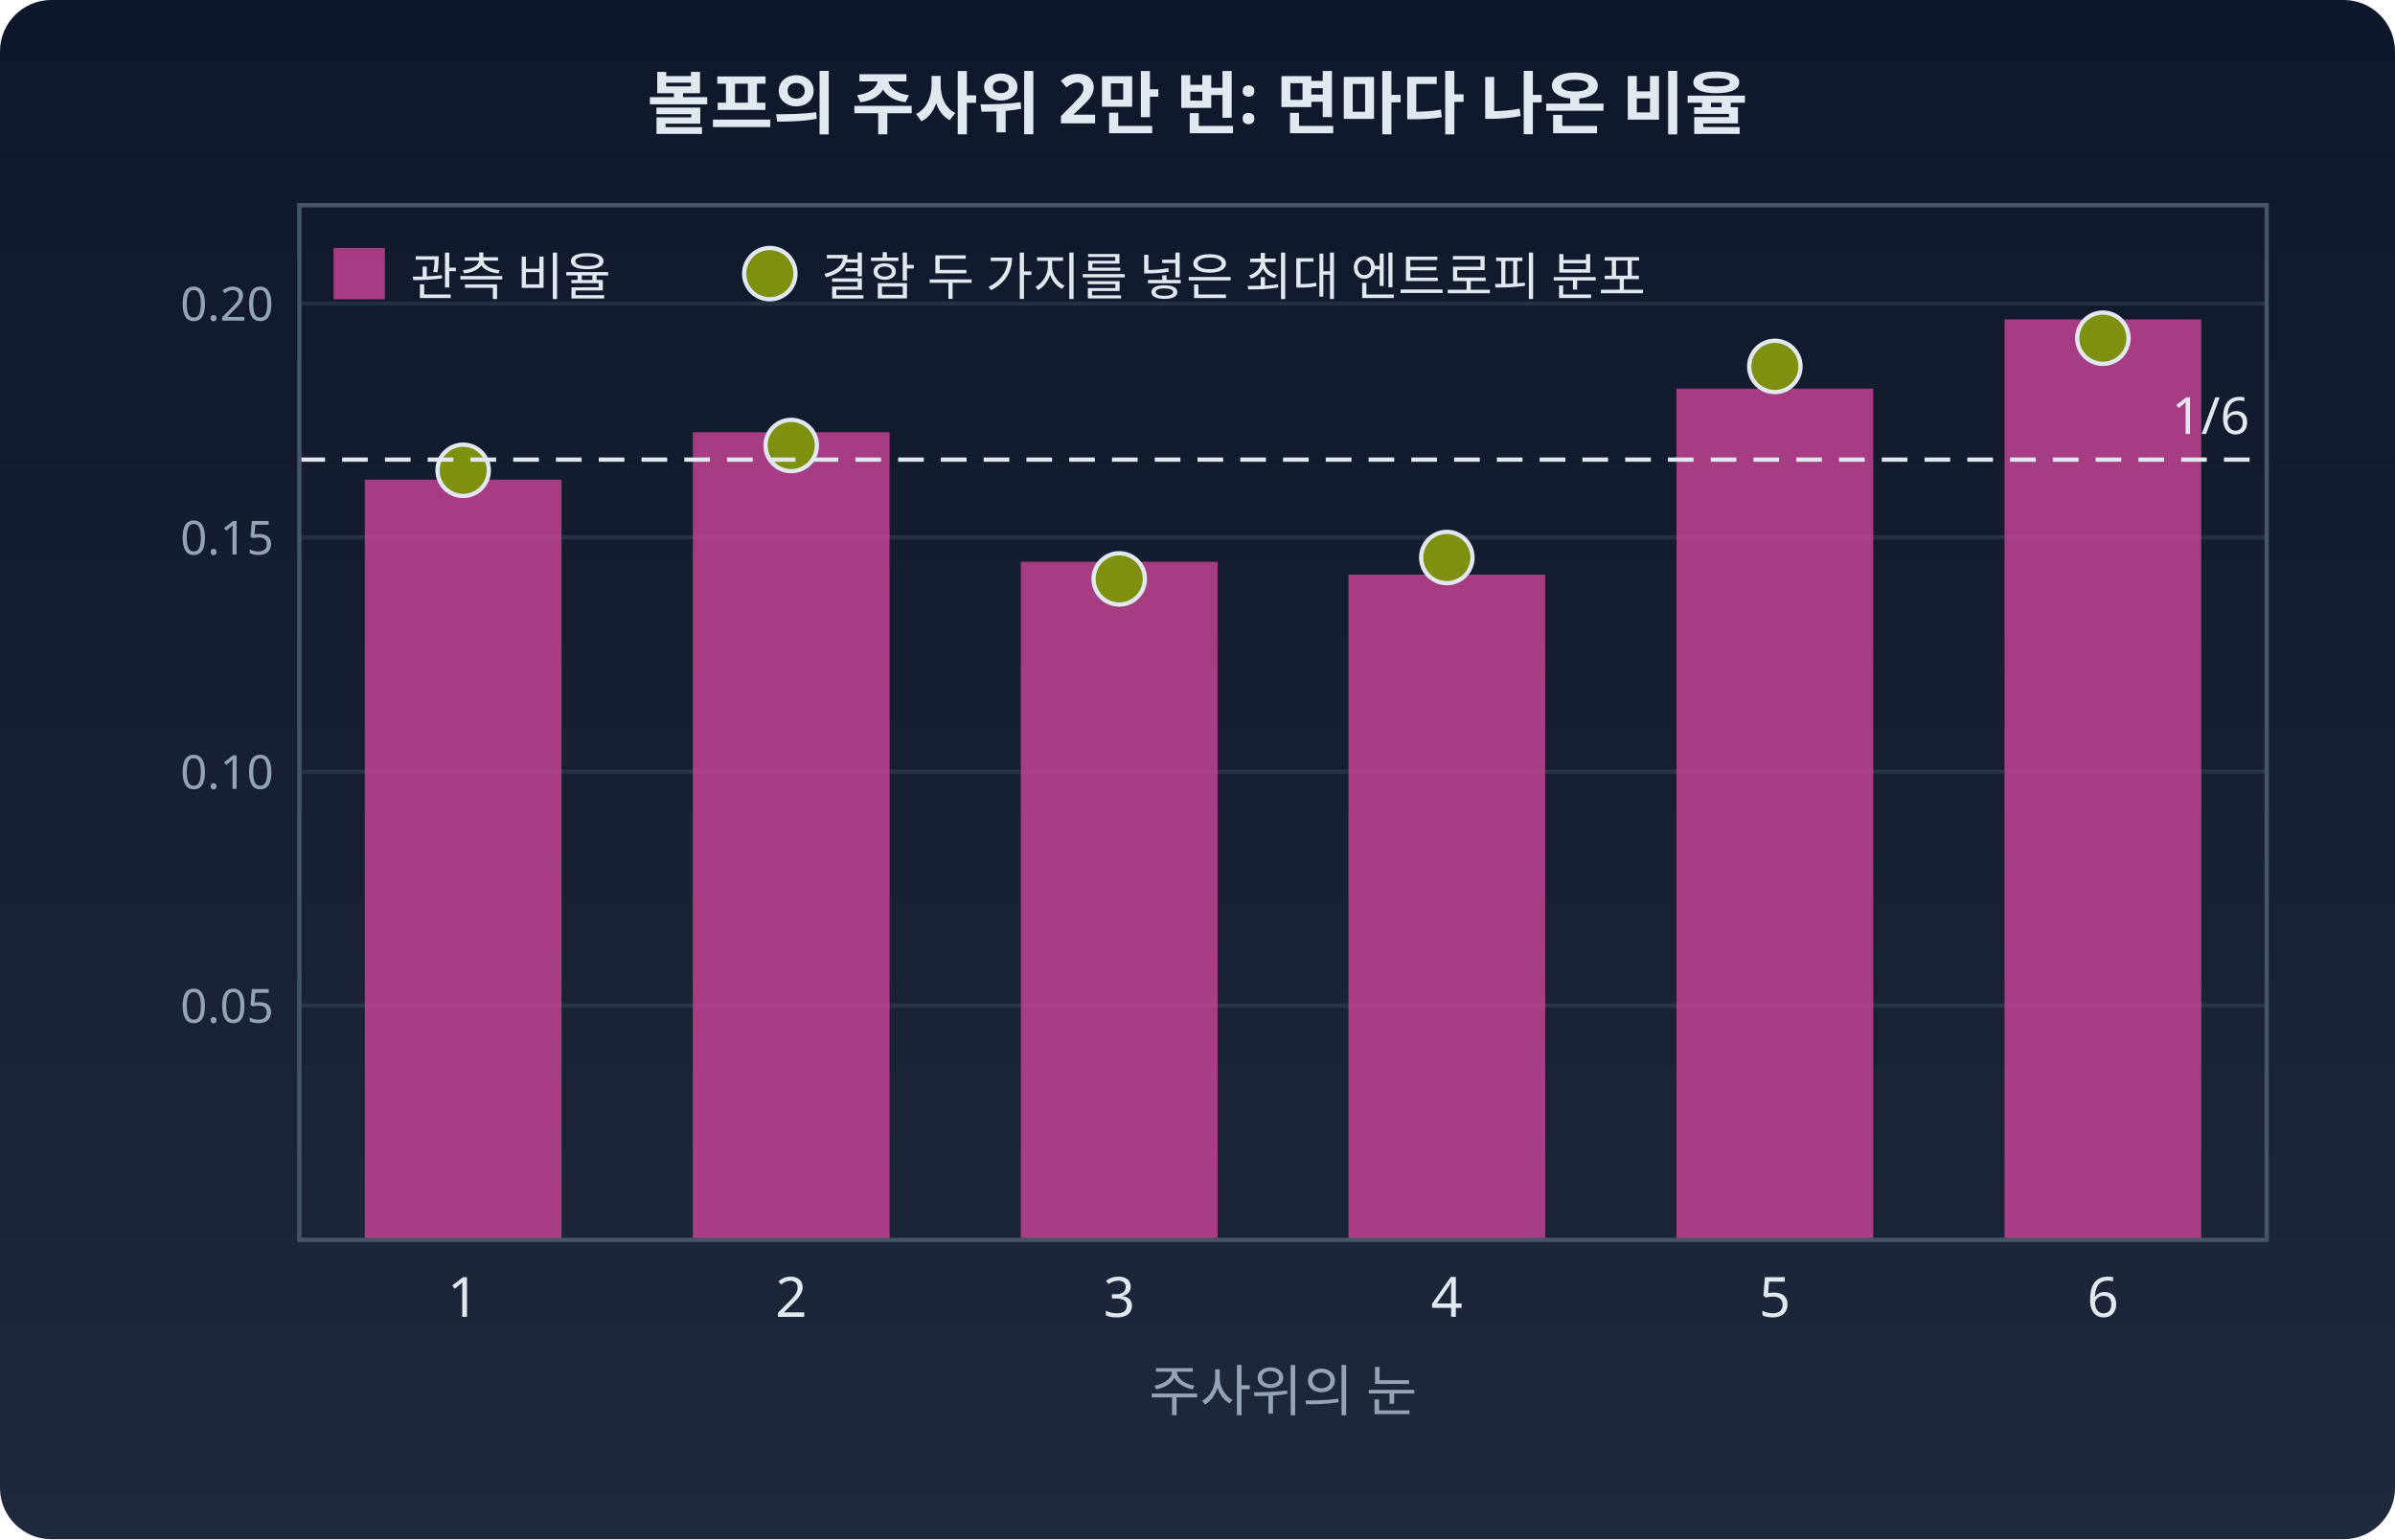
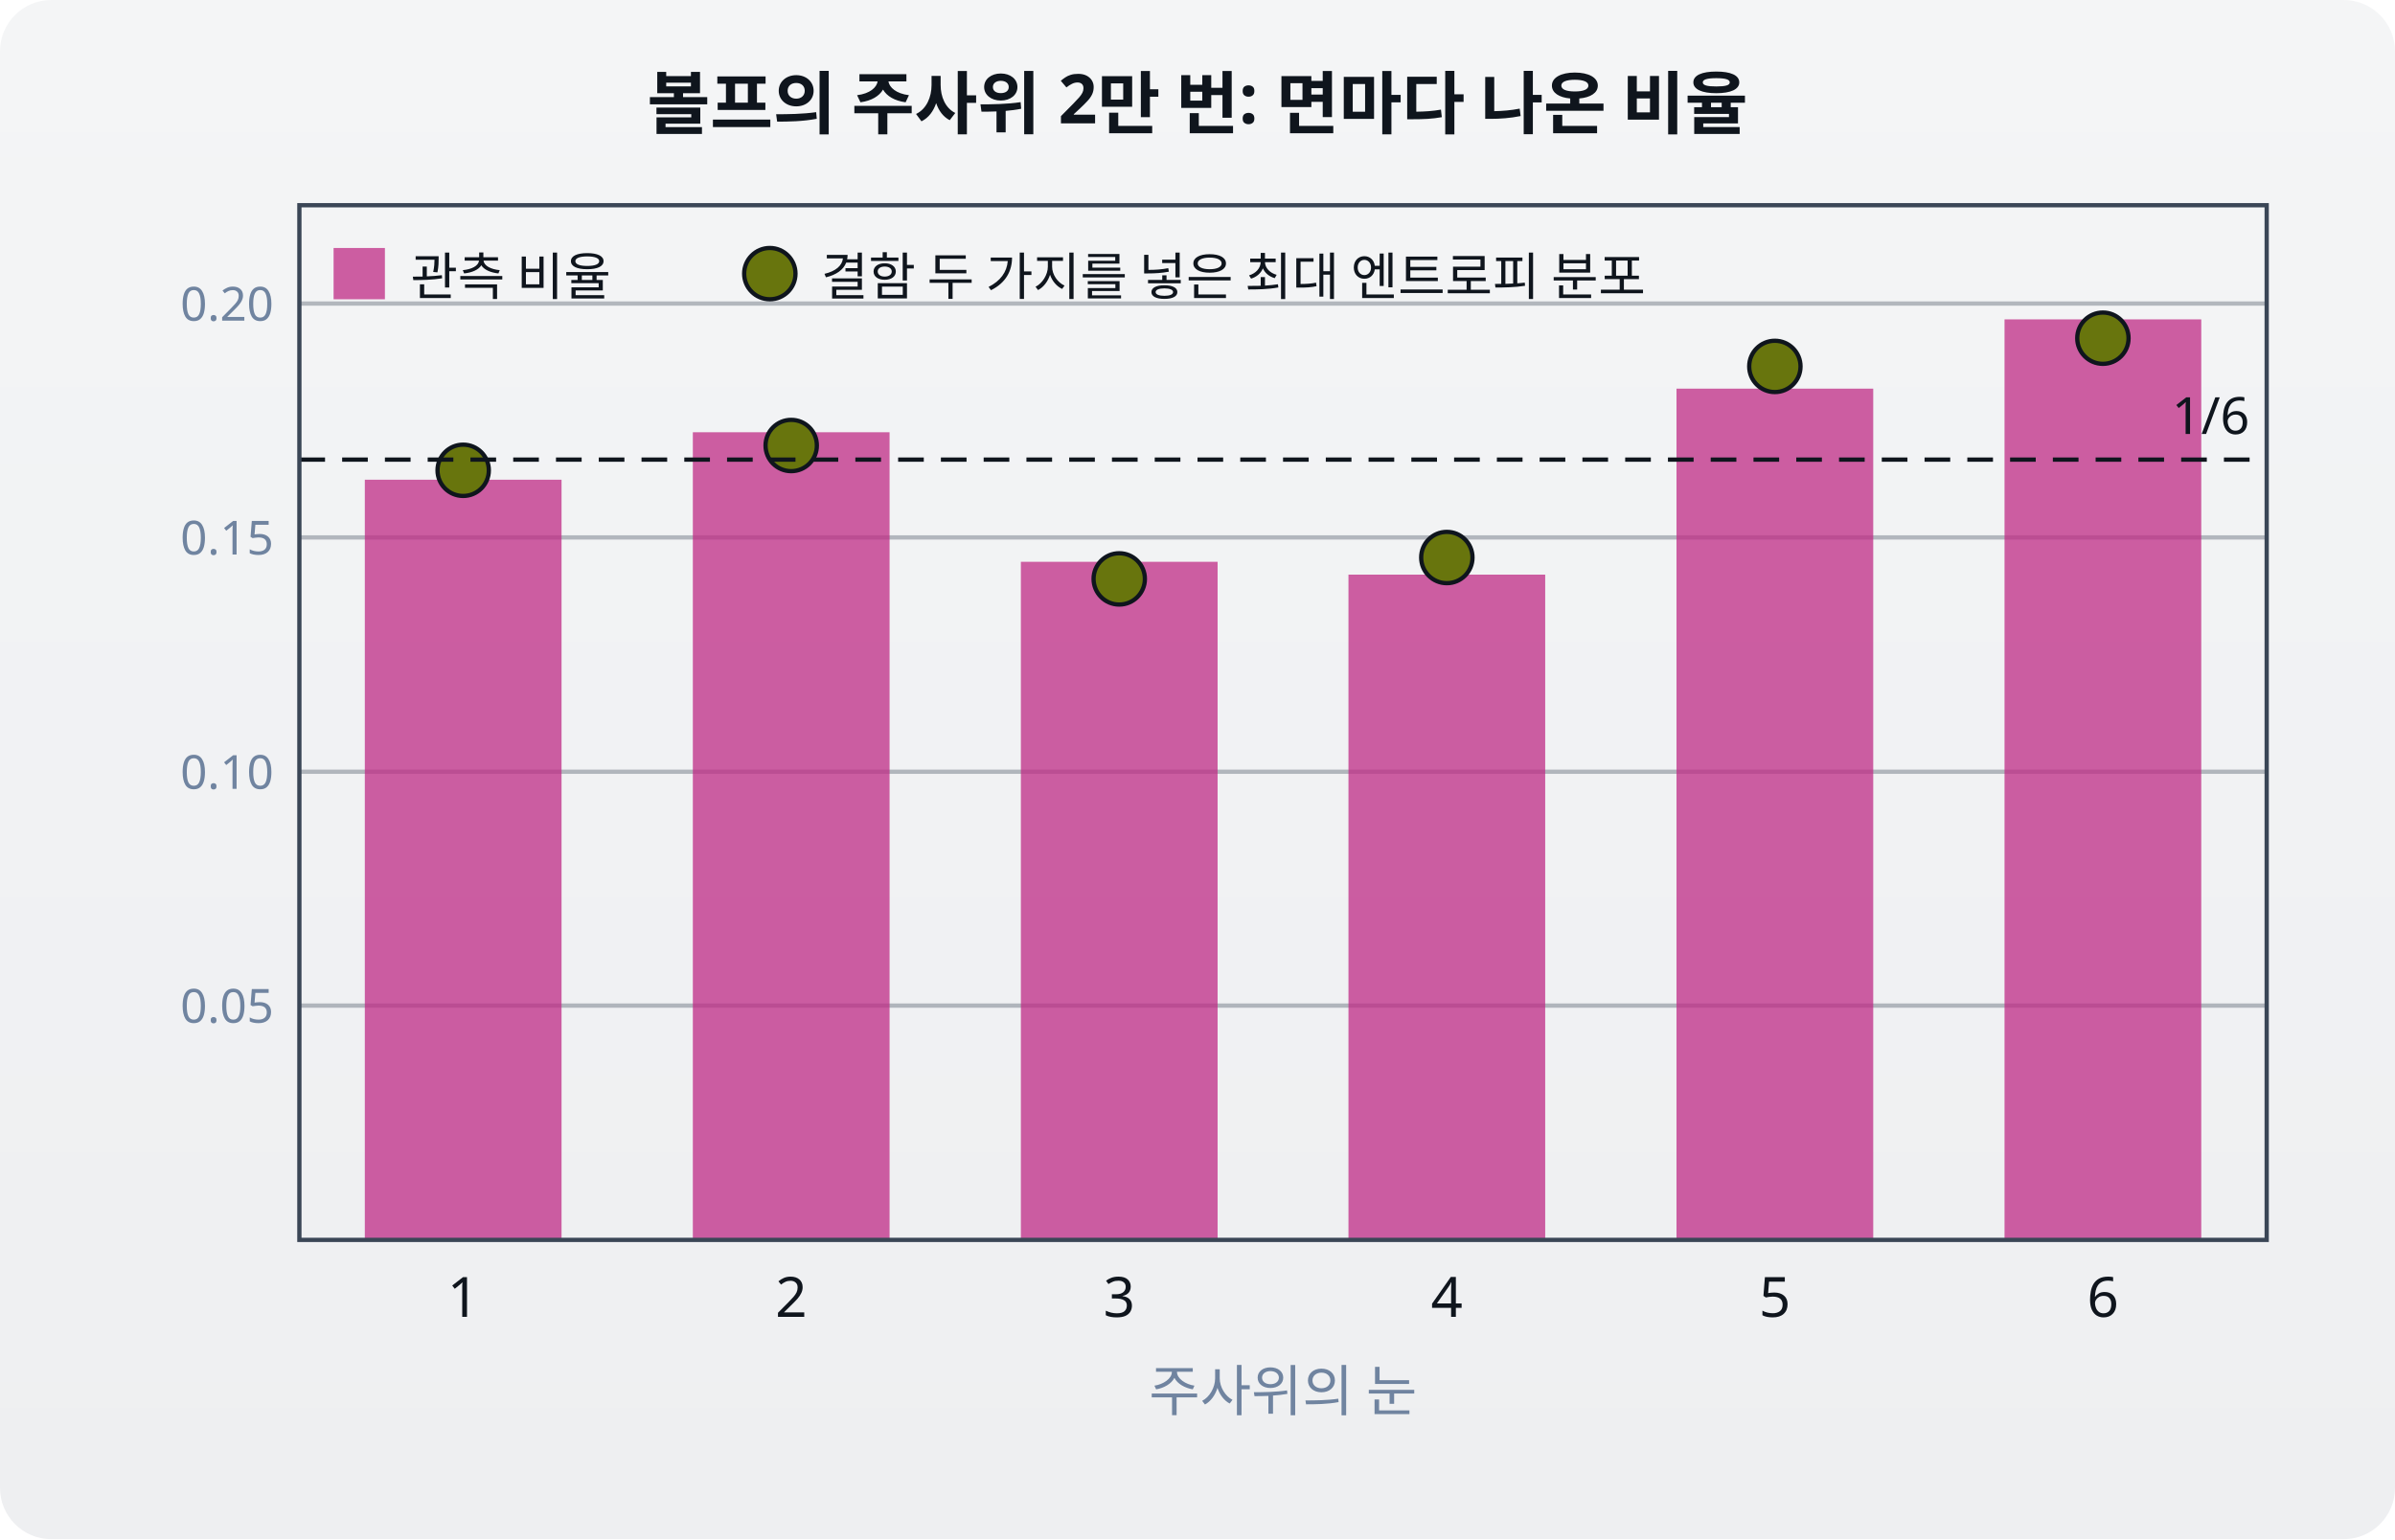
<svg xmlns="http://www.w3.org/2000/svg" viewBox="0 0 560 360" font-family="'Noto Sans KR', sans-serif">
  <defs>
    <linearGradient id="bg7w" x1="0" y1="0" x2="0" y2="1">
-       <stop offset="0%" stop-color="#0f172a" />
-       <stop offset="100%" stop-color="#1e293b" />
+       <stop offset="0%" stop-color="#f4f5f6" />
+       <stop offset="100%" stop-color="#eeeff1" />
    </linearGradient>
  </defs>
  <rect width="560" height="360" fill="url(#bg7w)" rx="12" />
-   <text x="280.0" y="30.0" fill="#e2e8f0" font-size="16" text-anchor="middle" font-weight="700">볼프의 주사위 2만 번: 면마다 나온 비율</text>
-   <line x1="70" y1="235.2" x2="530" y2="235.2" stroke="#475569" stroke-opacity="0.35" />
-   <text x="64.0" y="239.2" fill="#94a3b8" font-size="11" text-anchor="end" font-weight="400">0.05</text>
-   <line x1="70" y1="180.5" x2="530" y2="180.5" stroke="#475569" stroke-opacity="0.35" />
-   <text x="64.0" y="184.5" fill="#94a3b8" font-size="11" text-anchor="end" font-weight="400">0.10</text>
-   <line x1="70" y1="125.7" x2="530" y2="125.7" stroke="#475569" stroke-opacity="0.35" />
-   <text x="64.0" y="129.7" fill="#94a3b8" font-size="11" text-anchor="end" font-weight="400">0.15</text>
-   <line x1="70" y1="71.0" x2="530" y2="71.0" stroke="#475569" stroke-opacity="0.35" />
-   <text x="64.0" y="75.0" fill="#94a3b8" font-size="11" text-anchor="end" font-weight="400">0.20</text>
-   <rect x="85.3" y="112.2" width="46.0" height="177.8" fill="#d6479f" fill-opacity="0.75" />
-   <circle cx="108.3" cy="110.0" r="6" fill="#7f8f10" stroke="#e2e8f0" stroke-width="1" />
-   <text x="108.3" y="308.0" fill="#e2e8f0" font-size="13" text-anchor="middle" font-weight="400">1</text>
-   <rect x="162.0" y="101.1" width="46.0" height="188.9" fill="#d6479f" fill-opacity="0.75" />
-   <circle cx="185.0" cy="104.2" r="6" fill="#7f8f10" stroke="#e2e8f0" stroke-width="1" />
-   <text x="185.0" y="308.0" fill="#e2e8f0" font-size="13" text-anchor="middle" font-weight="400">2</text>
-   <rect x="238.7" y="131.4" width="46.0" height="158.6" fill="#d6479f" fill-opacity="0.75" />
-   <circle cx="261.7" cy="135.4" r="6" fill="#7f8f10" stroke="#e2e8f0" stroke-width="1" />
-   <text x="261.7" y="308.0" fill="#e2e8f0" font-size="13" text-anchor="middle" font-weight="400">3</text>
-   <rect x="315.3" y="134.4" width="46.0" height="155.6" fill="#d6479f" fill-opacity="0.75" />
-   <circle cx="338.3" cy="130.4" r="6" fill="#7f8f10" stroke="#e2e8f0" stroke-width="1" />
-   <text x="338.3" y="308.0" fill="#e2e8f0" font-size="13" text-anchor="middle" font-weight="400">4</text>
-   <rect x="392.0" y="90.9" width="46.0" height="199.1" fill="#d6479f" fill-opacity="0.75" />
-   <circle cx="415.0" cy="85.7" r="6" fill="#7f8f10" stroke="#e2e8f0" stroke-width="1" />
-   <text x="415.0" y="308.0" fill="#e2e8f0" font-size="13" text-anchor="middle" font-weight="400">5</text>
-   <rect x="468.7" y="74.7" width="46.0" height="215.3" fill="#d6479f" fill-opacity="0.75" />
-   <circle cx="491.7" cy="79.1" r="6" fill="#7f8f10" stroke="#e2e8f0" stroke-width="1" />
-   <text x="491.7" y="308.0" fill="#e2e8f0" font-size="13" text-anchor="middle" font-weight="400">6</text>
-   <line x1="70" y1="107.5" x2="530" y2="107.5" stroke="#e2e8f0" stroke-dasharray="6 4" />
-   <text x="526.0" y="101.5" fill="#e2e8f0" font-size="12" text-anchor="end" font-weight="400">1/6</text>
-   <text x="300.0" y="330.0" fill="#94a3b8" font-size="13" text-anchor="middle" font-weight="400">주사위의 눈</text>
-   <rect x="78" y="58" width="12" height="12" fill="#d6479f" fill-opacity="0.75" />
-   <text x="96.0" y="69.0" fill="#e2e8f0" font-size="12" text-anchor="start" font-weight="400">관측 비율</text>
-   <circle cx="180" cy="64" r="6" fill="#7f8f10" stroke="#e2e8f0" />
-   <text x="192.0" y="69.0" fill="#e2e8f0" font-size="12" text-anchor="start" font-weight="400">결함 두 가지를 넣은 최대 엔트로피 분포</text>
-   <rect x="70" y="48" width="460" height="242" fill="none" stroke="#475569" />
+   <text x="280.0" y="30.0" fill="#0f151d" font-size="16" text-anchor="middle" font-weight="700">볼프의 주사위 2만 번: 면마다 나온 비율</text>
+   <line x1="70" y1="235.2" x2="530" y2="235.2" stroke="#3a4656" stroke-opacity="0.35" />
+   <text x="64.0" y="239.2" fill="#7084a0" font-size="11" text-anchor="end" font-weight="400">0.05</text>
+   <line x1="70" y1="180.5" x2="530" y2="180.5" stroke="#3a4656" stroke-opacity="0.35" />
+   <text x="64.0" y="184.5" fill="#7084a0" font-size="11" text-anchor="end" font-weight="400">0.10</text>
+   <line x1="70" y1="125.7" x2="530" y2="125.7" stroke="#3a4656" stroke-opacity="0.35" />
+   <text x="64.0" y="129.7" fill="#7084a0" font-size="11" text-anchor="end" font-weight="400">0.15</text>
+   <line x1="70" y1="71.0" x2="530" y2="71.0" stroke="#3a4656" stroke-opacity="0.35" />
+   <text x="64.0" y="75.0" fill="#7084a0" font-size="11" text-anchor="end" font-weight="400">0.20</text>
+   <rect x="85.3" y="112.2" width="46.0" height="177.8" fill="#bf2b86" fill-opacity="0.75" />
+   <circle cx="108.3" cy="110.0" r="6" fill="#68750d" stroke="#0f151d" stroke-width="1" />
+   <text x="108.3" y="308.0" fill="#0f151d" font-size="13" text-anchor="middle" font-weight="400">1</text>
+   <rect x="162.0" y="101.1" width="46.0" height="188.9" fill="#bf2b86" fill-opacity="0.75" />
+   <circle cx="185.0" cy="104.2" r="6" fill="#68750d" stroke="#0f151d" stroke-width="1" />
+   <text x="185.0" y="308.0" fill="#0f151d" font-size="13" text-anchor="middle" font-weight="400">2</text>
+   <rect x="238.7" y="131.4" width="46.0" height="158.6" fill="#bf2b86" fill-opacity="0.75" />
+   <circle cx="261.7" cy="135.4" r="6" fill="#68750d" stroke="#0f151d" stroke-width="1" />
+   <text x="261.7" y="308.0" fill="#0f151d" font-size="13" text-anchor="middle" font-weight="400">3</text>
+   <rect x="315.3" y="134.4" width="46.0" height="155.6" fill="#bf2b86" fill-opacity="0.75" />
+   <circle cx="338.3" cy="130.4" r="6" fill="#68750d" stroke="#0f151d" stroke-width="1" />
+   <text x="338.3" y="308.0" fill="#0f151d" font-size="13" text-anchor="middle" font-weight="400">4</text>
+   <rect x="392.0" y="90.9" width="46.0" height="199.1" fill="#bf2b86" fill-opacity="0.75" />
+   <circle cx="415.0" cy="85.7" r="6" fill="#68750d" stroke="#0f151d" stroke-width="1" />
+   <text x="415.0" y="308.0" fill="#0f151d" font-size="13" text-anchor="middle" font-weight="400">5</text>
+   <rect x="468.7" y="74.7" width="46.0" height="215.3" fill="#bf2b86" fill-opacity="0.75" />
+   <circle cx="491.7" cy="79.1" r="6" fill="#68750d" stroke="#0f151d" stroke-width="1" />
+   <text x="491.7" y="308.0" fill="#0f151d" font-size="13" text-anchor="middle" font-weight="400">6</text>
+   <line x1="70" y1="107.5" x2="530" y2="107.5" stroke="#0f151d" stroke-dasharray="6 4" />
+   <text x="526.0" y="101.5" fill="#0f151d" font-size="12" text-anchor="end" font-weight="400">1/6</text>
+   <text x="300.0" y="330.0" fill="#7084a0" font-size="13" text-anchor="middle" font-weight="400">주사위의 눈</text>
+   <rect x="78" y="58" width="12" height="12" fill="#bf2b86" fill-opacity="0.75" />
+   <text x="96.0" y="69.0" fill="#0f151d" font-size="12" text-anchor="start" font-weight="400">관측 비율</text>
+   <circle cx="180" cy="64" r="6" fill="#68750d" stroke="#0f151d" />
+   <text x="192.0" y="69.0" fill="#0f151d" font-size="12" text-anchor="start" font-weight="400">결함 두 가지를 넣은 최대 엔트로피 분포</text>
+   <rect x="70" y="48" width="460" height="242" fill="none" stroke="#3a4656" />
</svg>
